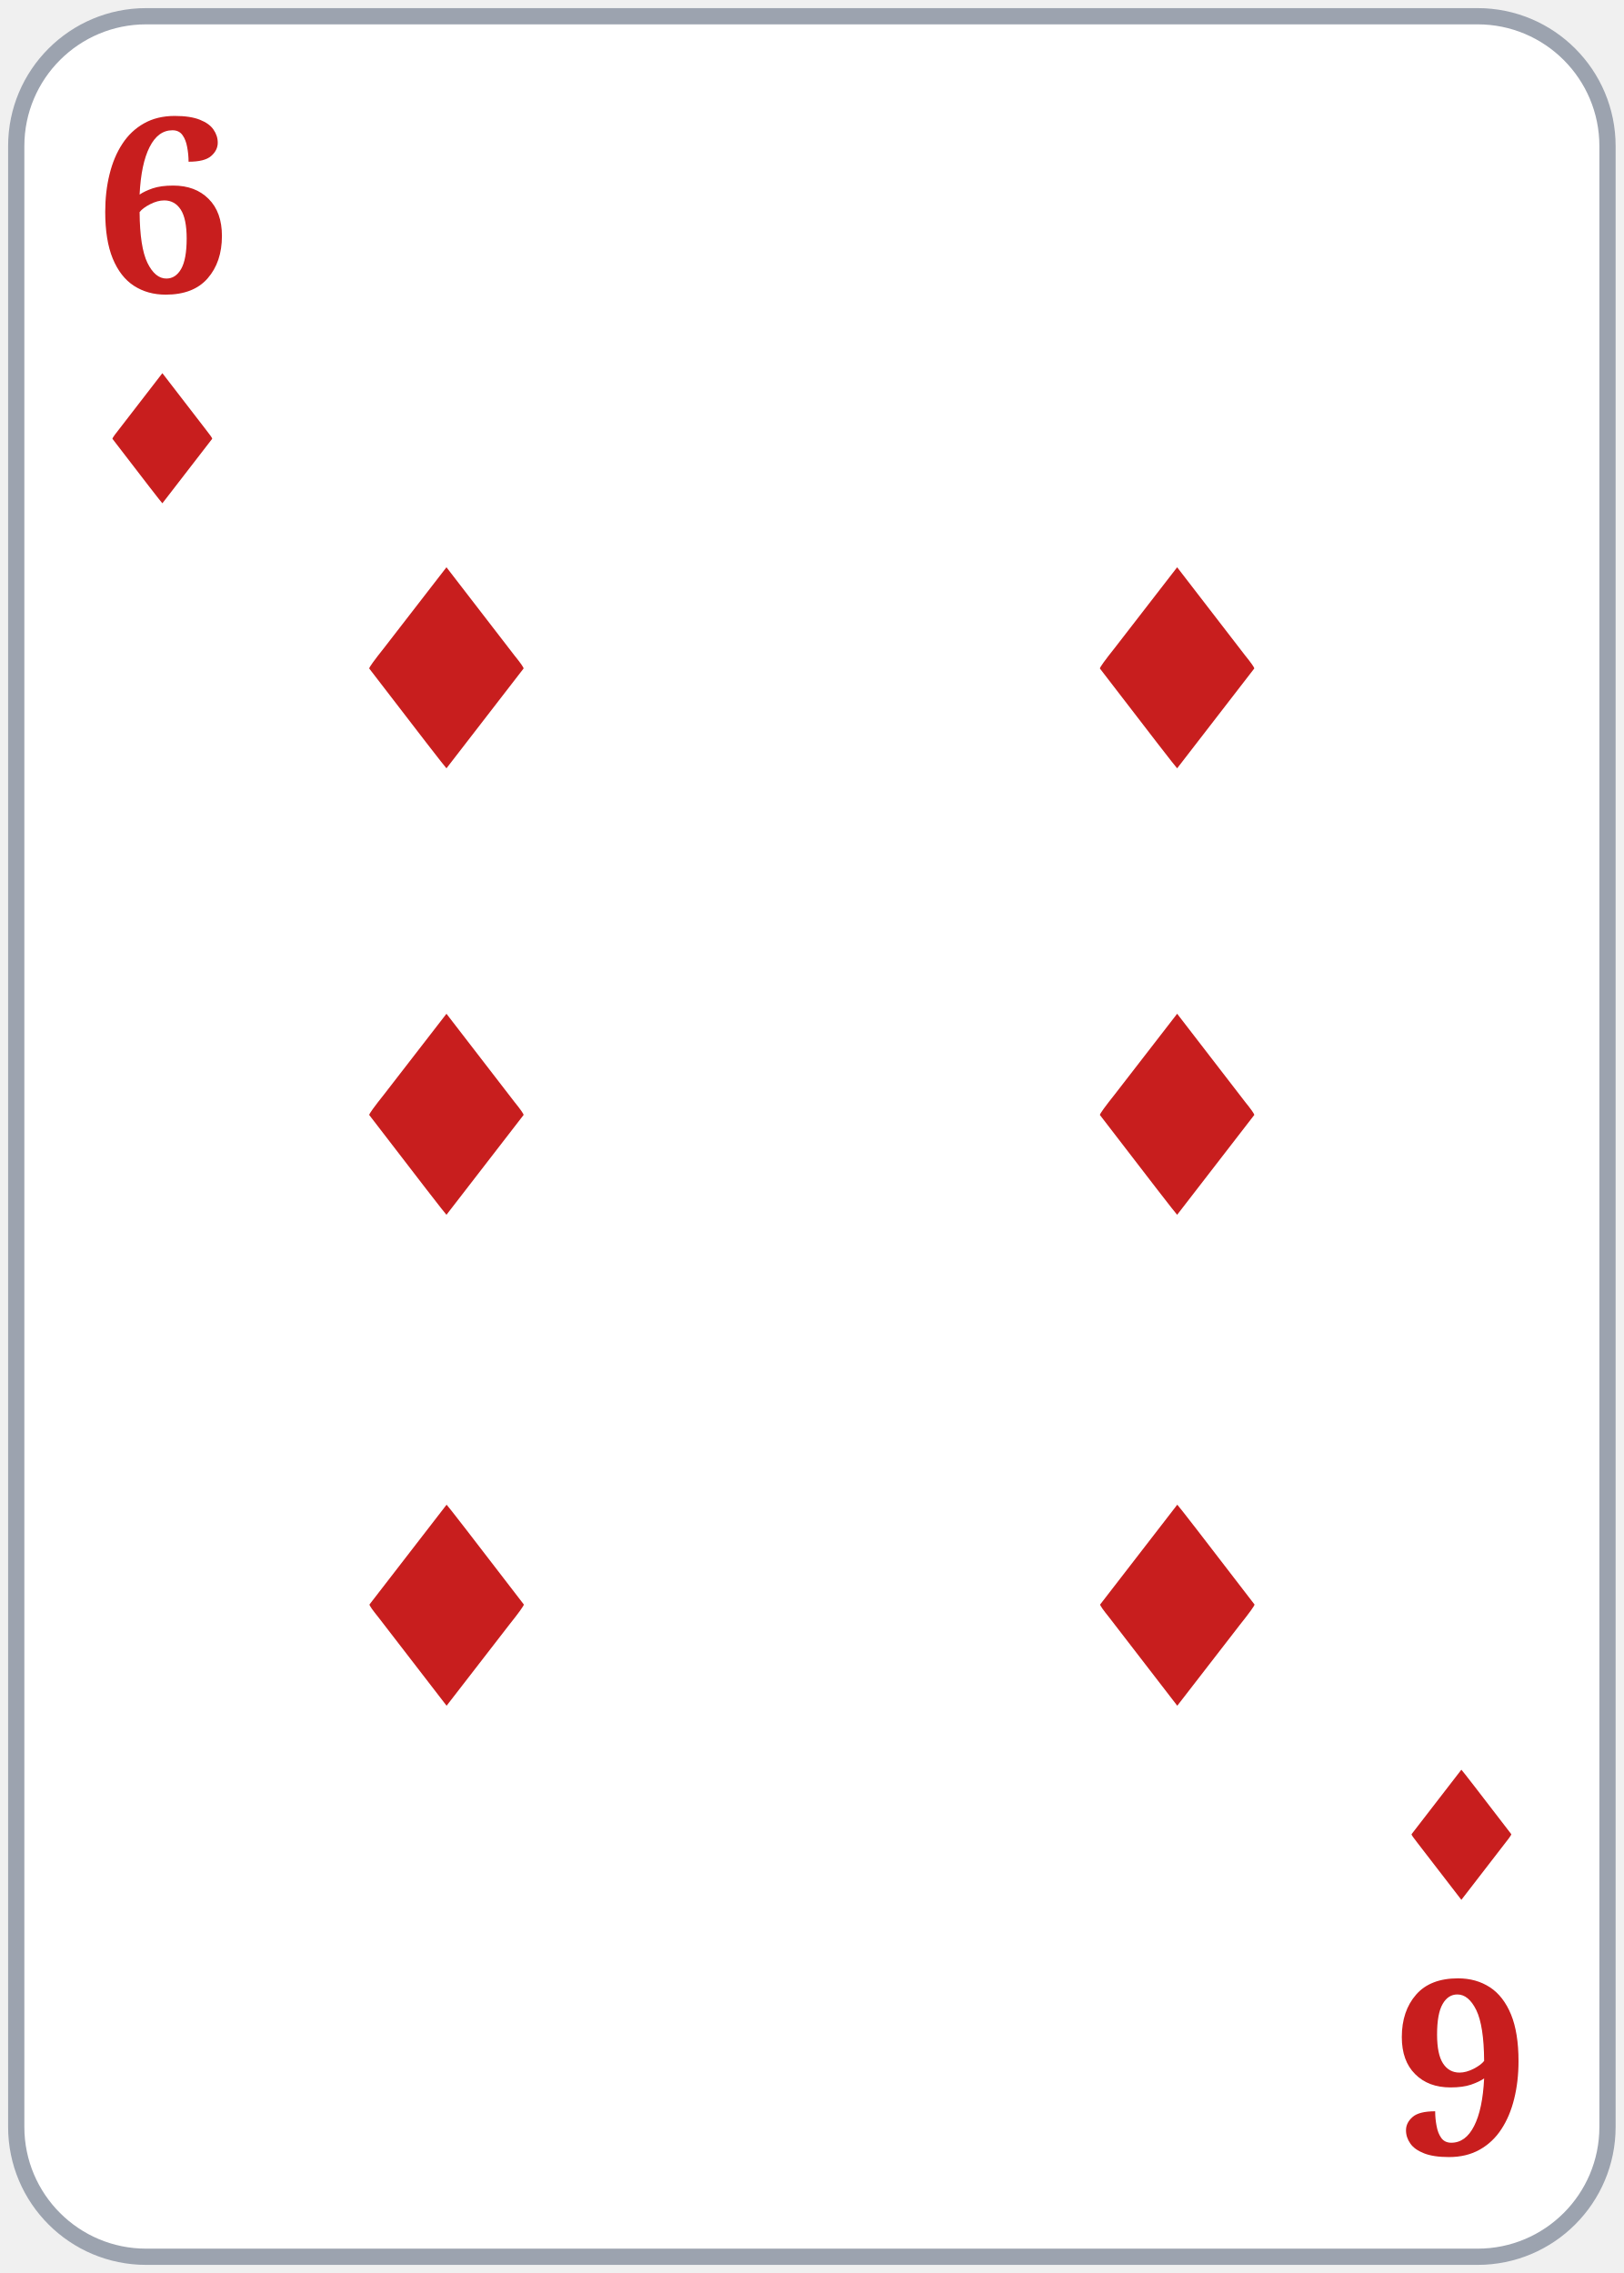
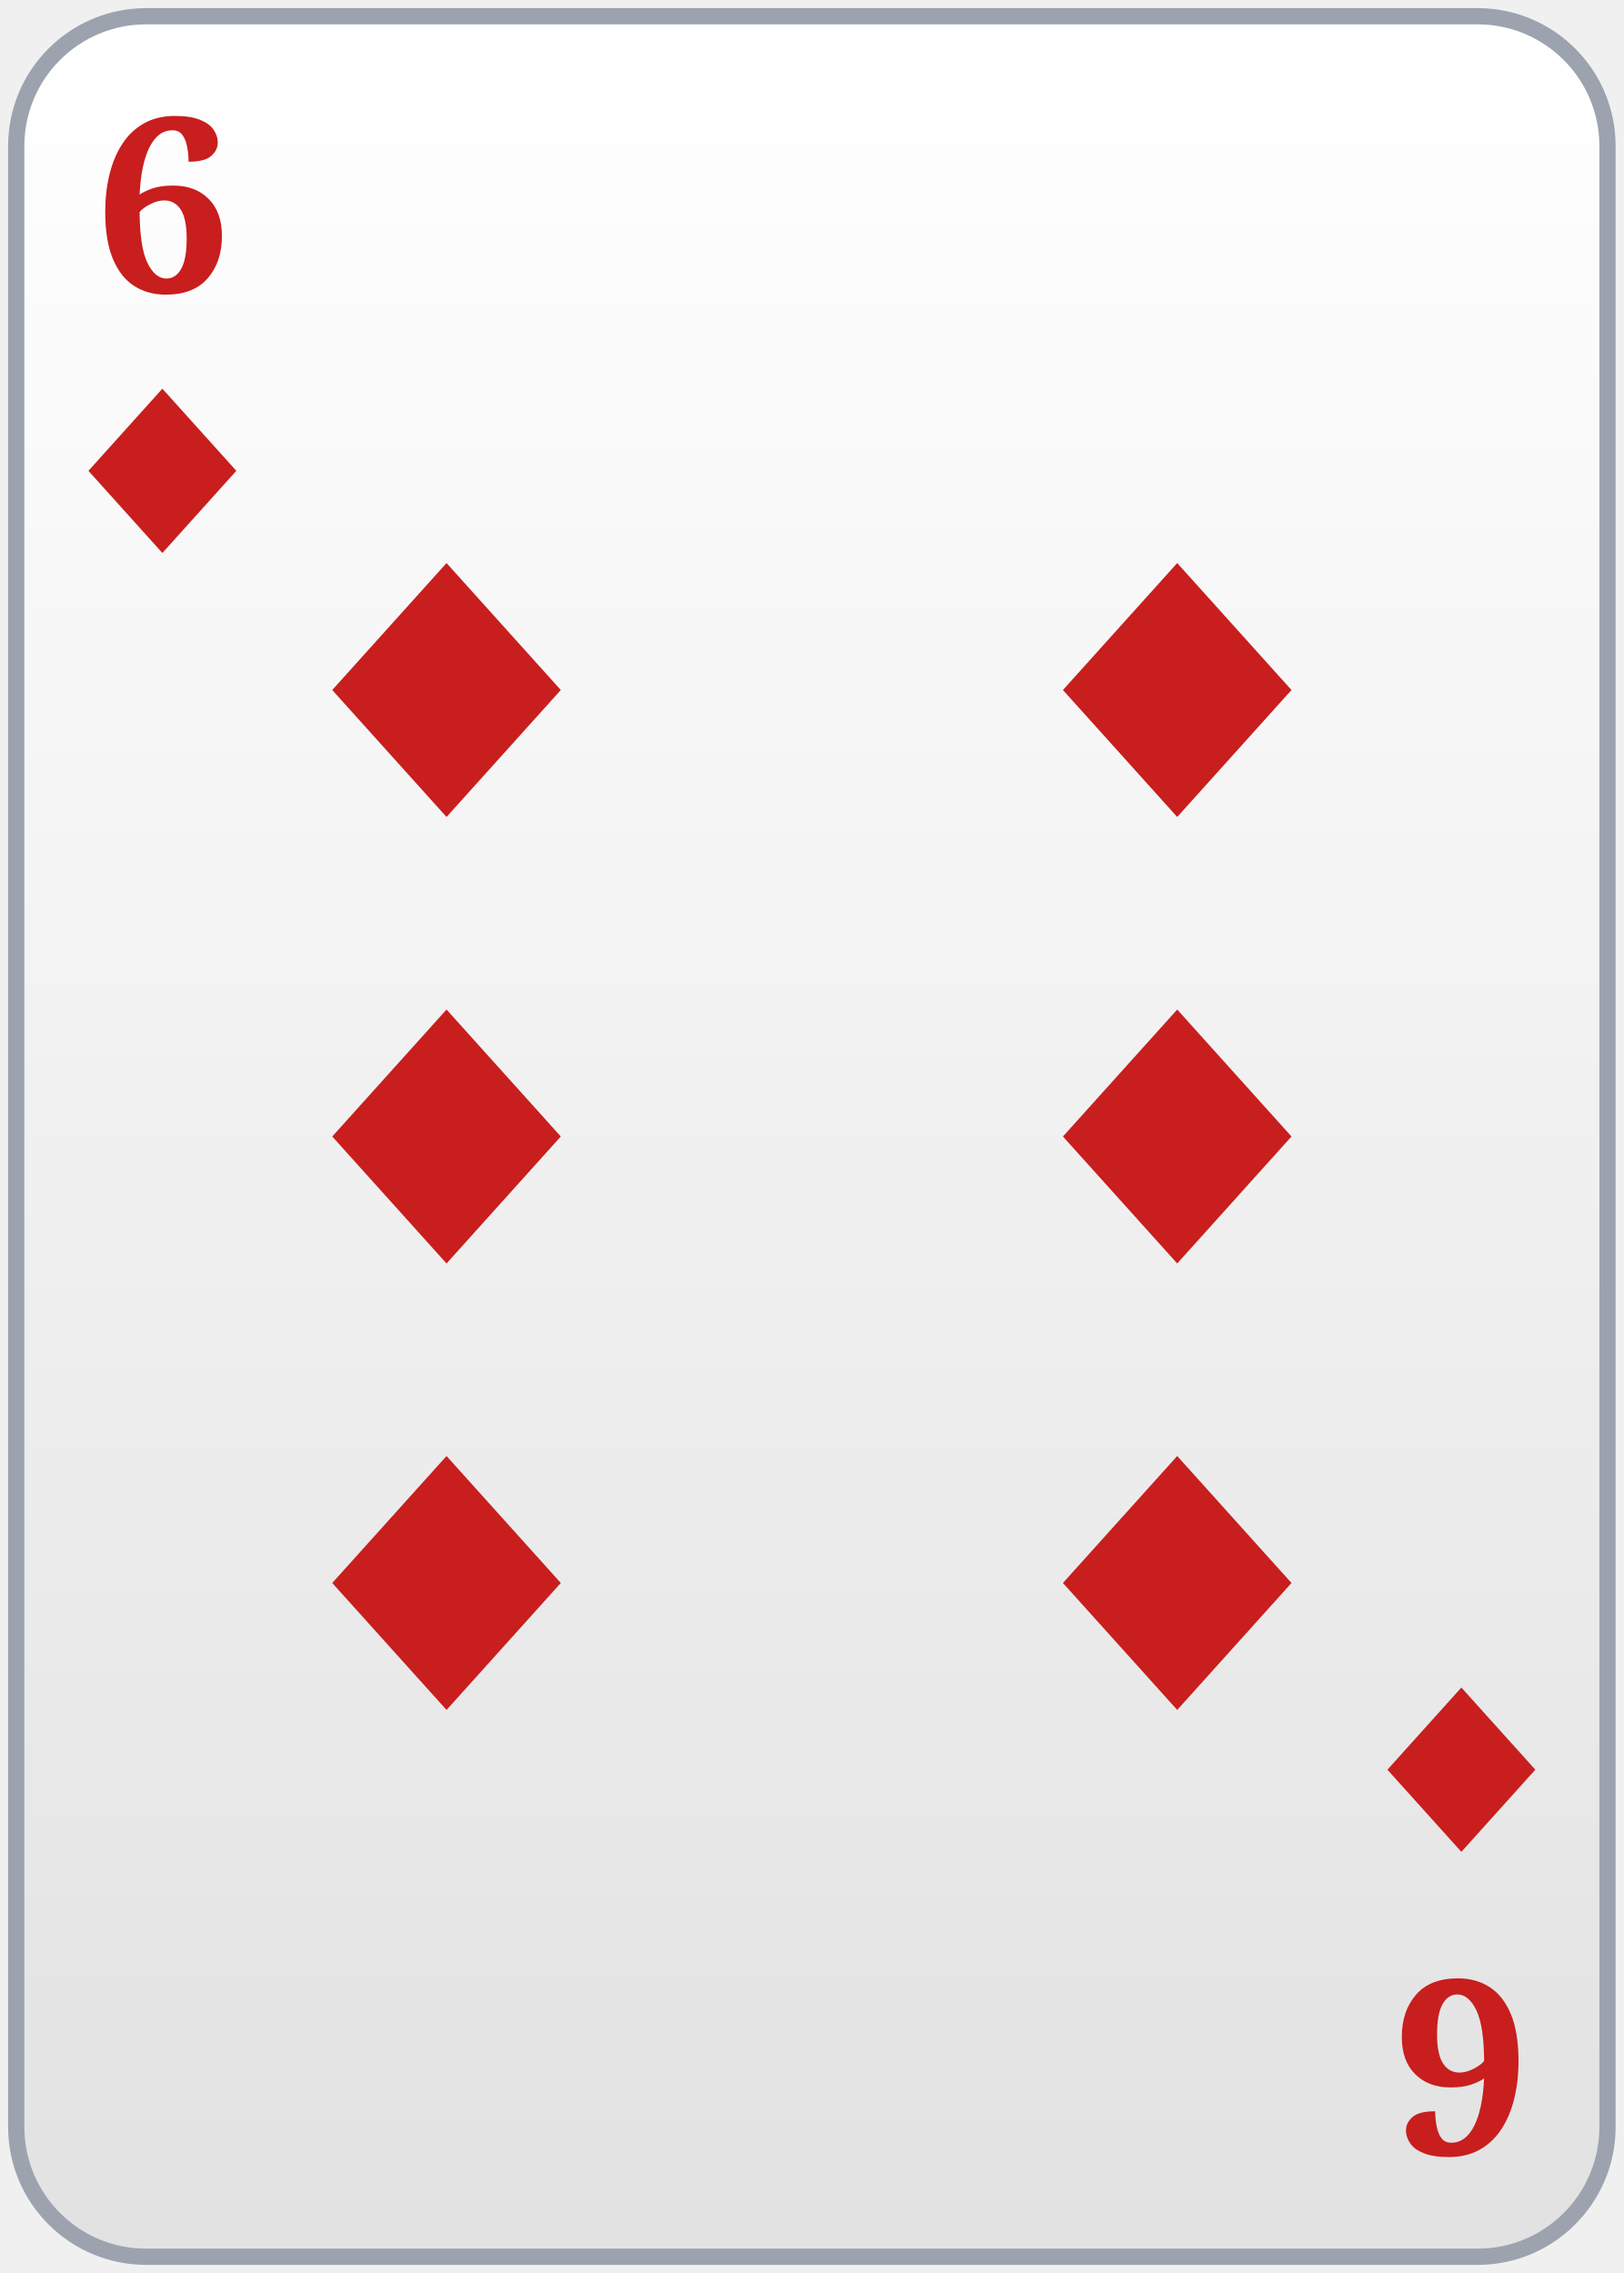
<svg xmlns="http://www.w3.org/2000/svg" viewBox="0 0 200 280" width="200" height="280" role="img" aria-label="6♦">
-   <rect x="2" y="2" width="196" height="276" rx="16" fill="#ffffff" stroke="#9ca3af" stroke-width="2" />
+   <defs>
+     <linearGradient id="bg" x1="0" y1="0" x2="0" y2="1">
+       <stop offset="0%" stop-color="#ffffff" />
+       <stop offset="100%" stop-color="#e2e2e2" />
+     </linearGradient>
+   </defs>
+   <rect x="2" y="2" width="196" height="276" rx="16" fill="url(#bg)" stroke="#9ca3af" stroke-width="2" />
  <text x="20" y="36" font-family="Georgia,serif" font-size="30" font-weight="bold" fill="#c81e1e" text-anchor="middle">6</text>
-   <text x="20" y="62" font-family="Georgia,serif" font-size="22" fill="#c81e1e" text-anchor="middle">♦</text>
+   <g transform="translate(20,58) rotate(0) scale(0.198,0.220) translate(-50,-50)">
+     <polygon points="50,4 96,50 50,96 4,50" fill="#c81e1e" />
+   </g>
  <g transform="rotate(180 180 244)">
    <text x="180" y="244" font-family="Georgia,serif" font-size="30" font-weight="bold" fill="#c81e1e" text-anchor="middle">6</text>
-     <text x="180" y="270" font-family="Georgia,serif" font-size="22" fill="#c81e1e" text-anchor="middle">♦</text>
+     <g transform="translate(180,270) rotate(0) scale(0.198,0.220) translate(-50,-50)">
+       <polygon points="50,4 96,50 50,96 4,50" fill="#c81e1e" />
+     </g>
  </g>
-   <text x="55" y="85" font-family="Georgia,serif" font-size="34" fill="#c81e1e" text-anchor="middle" dominant-baseline="middle">♦</text>
-   <text x="145" y="85" font-family="Georgia,serif" font-size="34" fill="#c81e1e" text-anchor="middle" dominant-baseline="middle">♦</text>
-   <text x="55" y="140" font-family="Georgia,serif" font-size="34" fill="#c81e1e" text-anchor="middle" dominant-baseline="middle">♦</text>
-   <text x="145" y="140" font-family="Georgia,serif" font-size="34" fill="#c81e1e" text-anchor="middle" dominant-baseline="middle">♦</text>
-   <text x="55" y="195" font-family="Georgia,serif" font-size="34" fill="#c81e1e" text-anchor="middle" dominant-baseline="middle" transform="rotate(180 55 195)">♦</text>
-   <text x="145" y="195" font-family="Georgia,serif" font-size="34" fill="#c81e1e" text-anchor="middle" dominant-baseline="middle" transform="rotate(180 145 195)">♦</text>
+   <g transform="translate(55,85) rotate(0) scale(0.306,0.340) translate(-50,-50)">
+     <polygon points="50,4 96,50 50,96 4,50" fill="#c81e1e" />
+   </g>
+   <g transform="translate(145,85) rotate(0) scale(0.306,0.340) translate(-50,-50)">
+     <polygon points="50,4 96,50 50,96 4,50" fill="#c81e1e" />
+   </g>
+   <g transform="translate(55,140) rotate(0) scale(0.306,0.340) translate(-50,-50)">
+     <polygon points="50,4 96,50 50,96 4,50" fill="#c81e1e" />
+   </g>
+   <g transform="translate(145,140) rotate(0) scale(0.306,0.340) translate(-50,-50)">
+     <polygon points="50,4 96,50 50,96 4,50" fill="#c81e1e" />
+   </g>
+   <g transform="translate(55,195) rotate(180) scale(0.306,0.340) translate(-50,-50)">
+     <polygon points="50,4 96,50 50,96 4,50" fill="#c81e1e" />
+   </g>
+   <g transform="translate(145,195) rotate(180) scale(0.306,0.340) translate(-50,-50)">
+     <polygon points="50,4 96,50 50,96 4,50" fill="#c81e1e" />
+   </g>
</svg>
